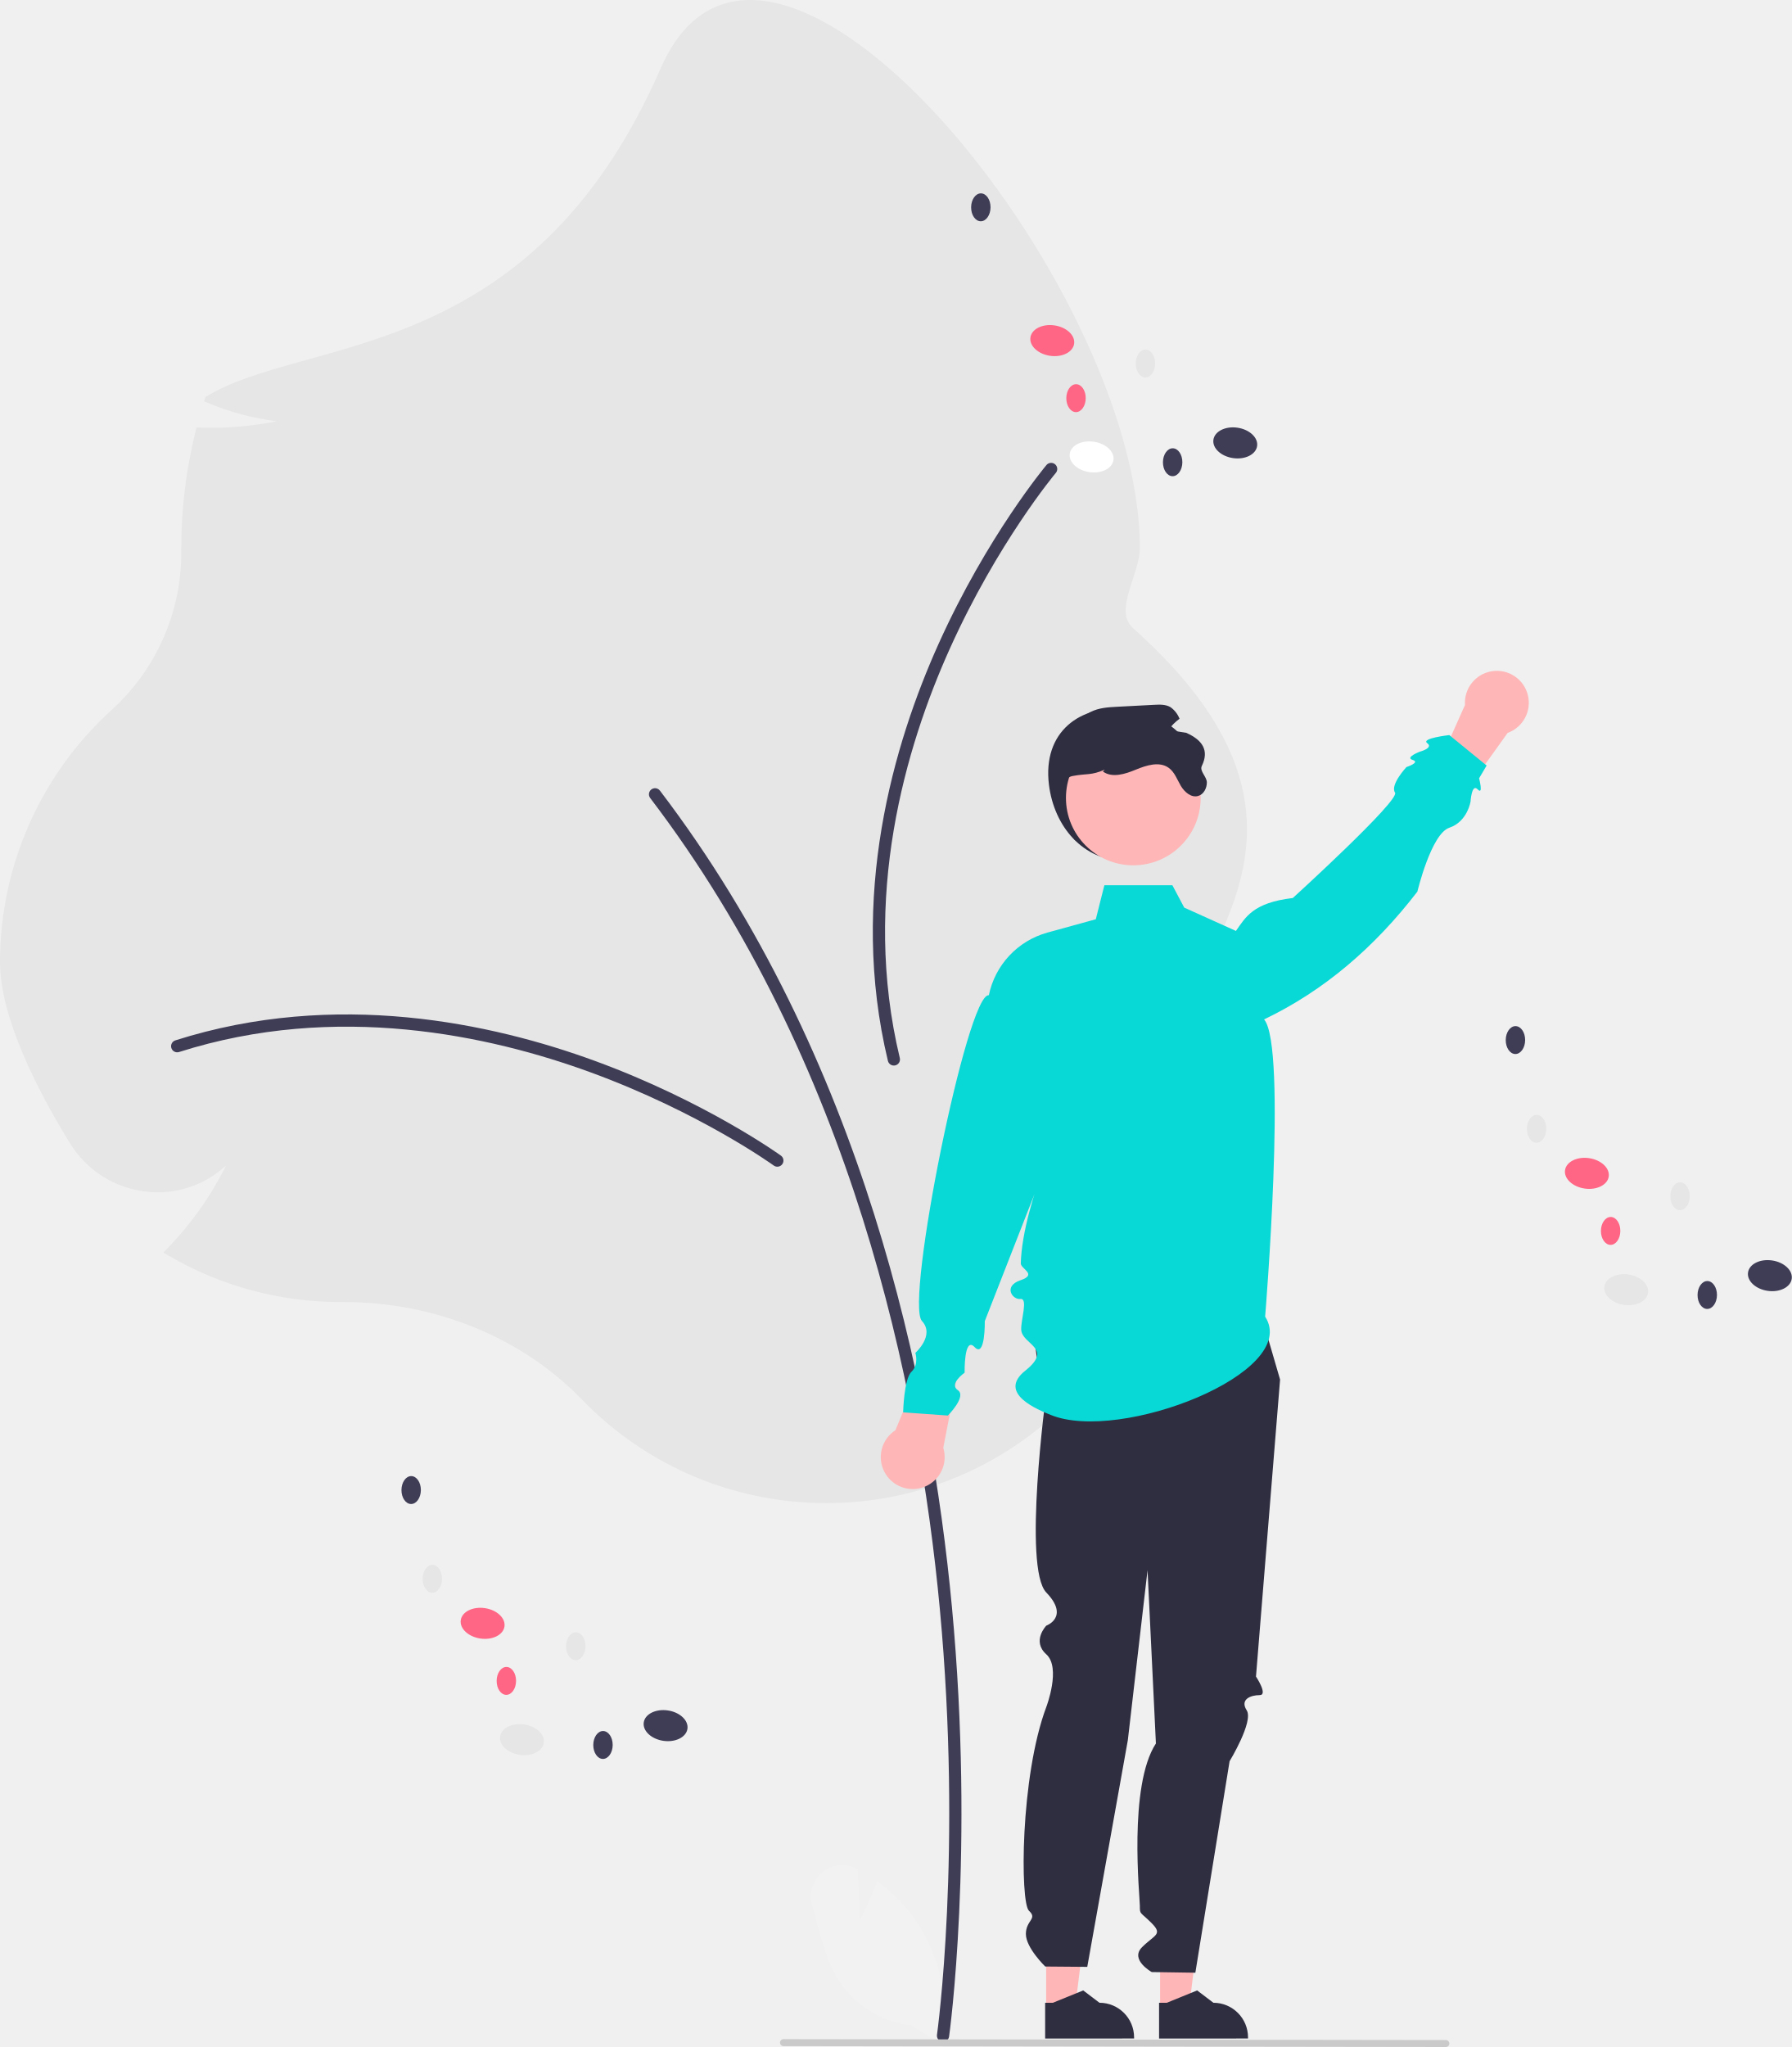
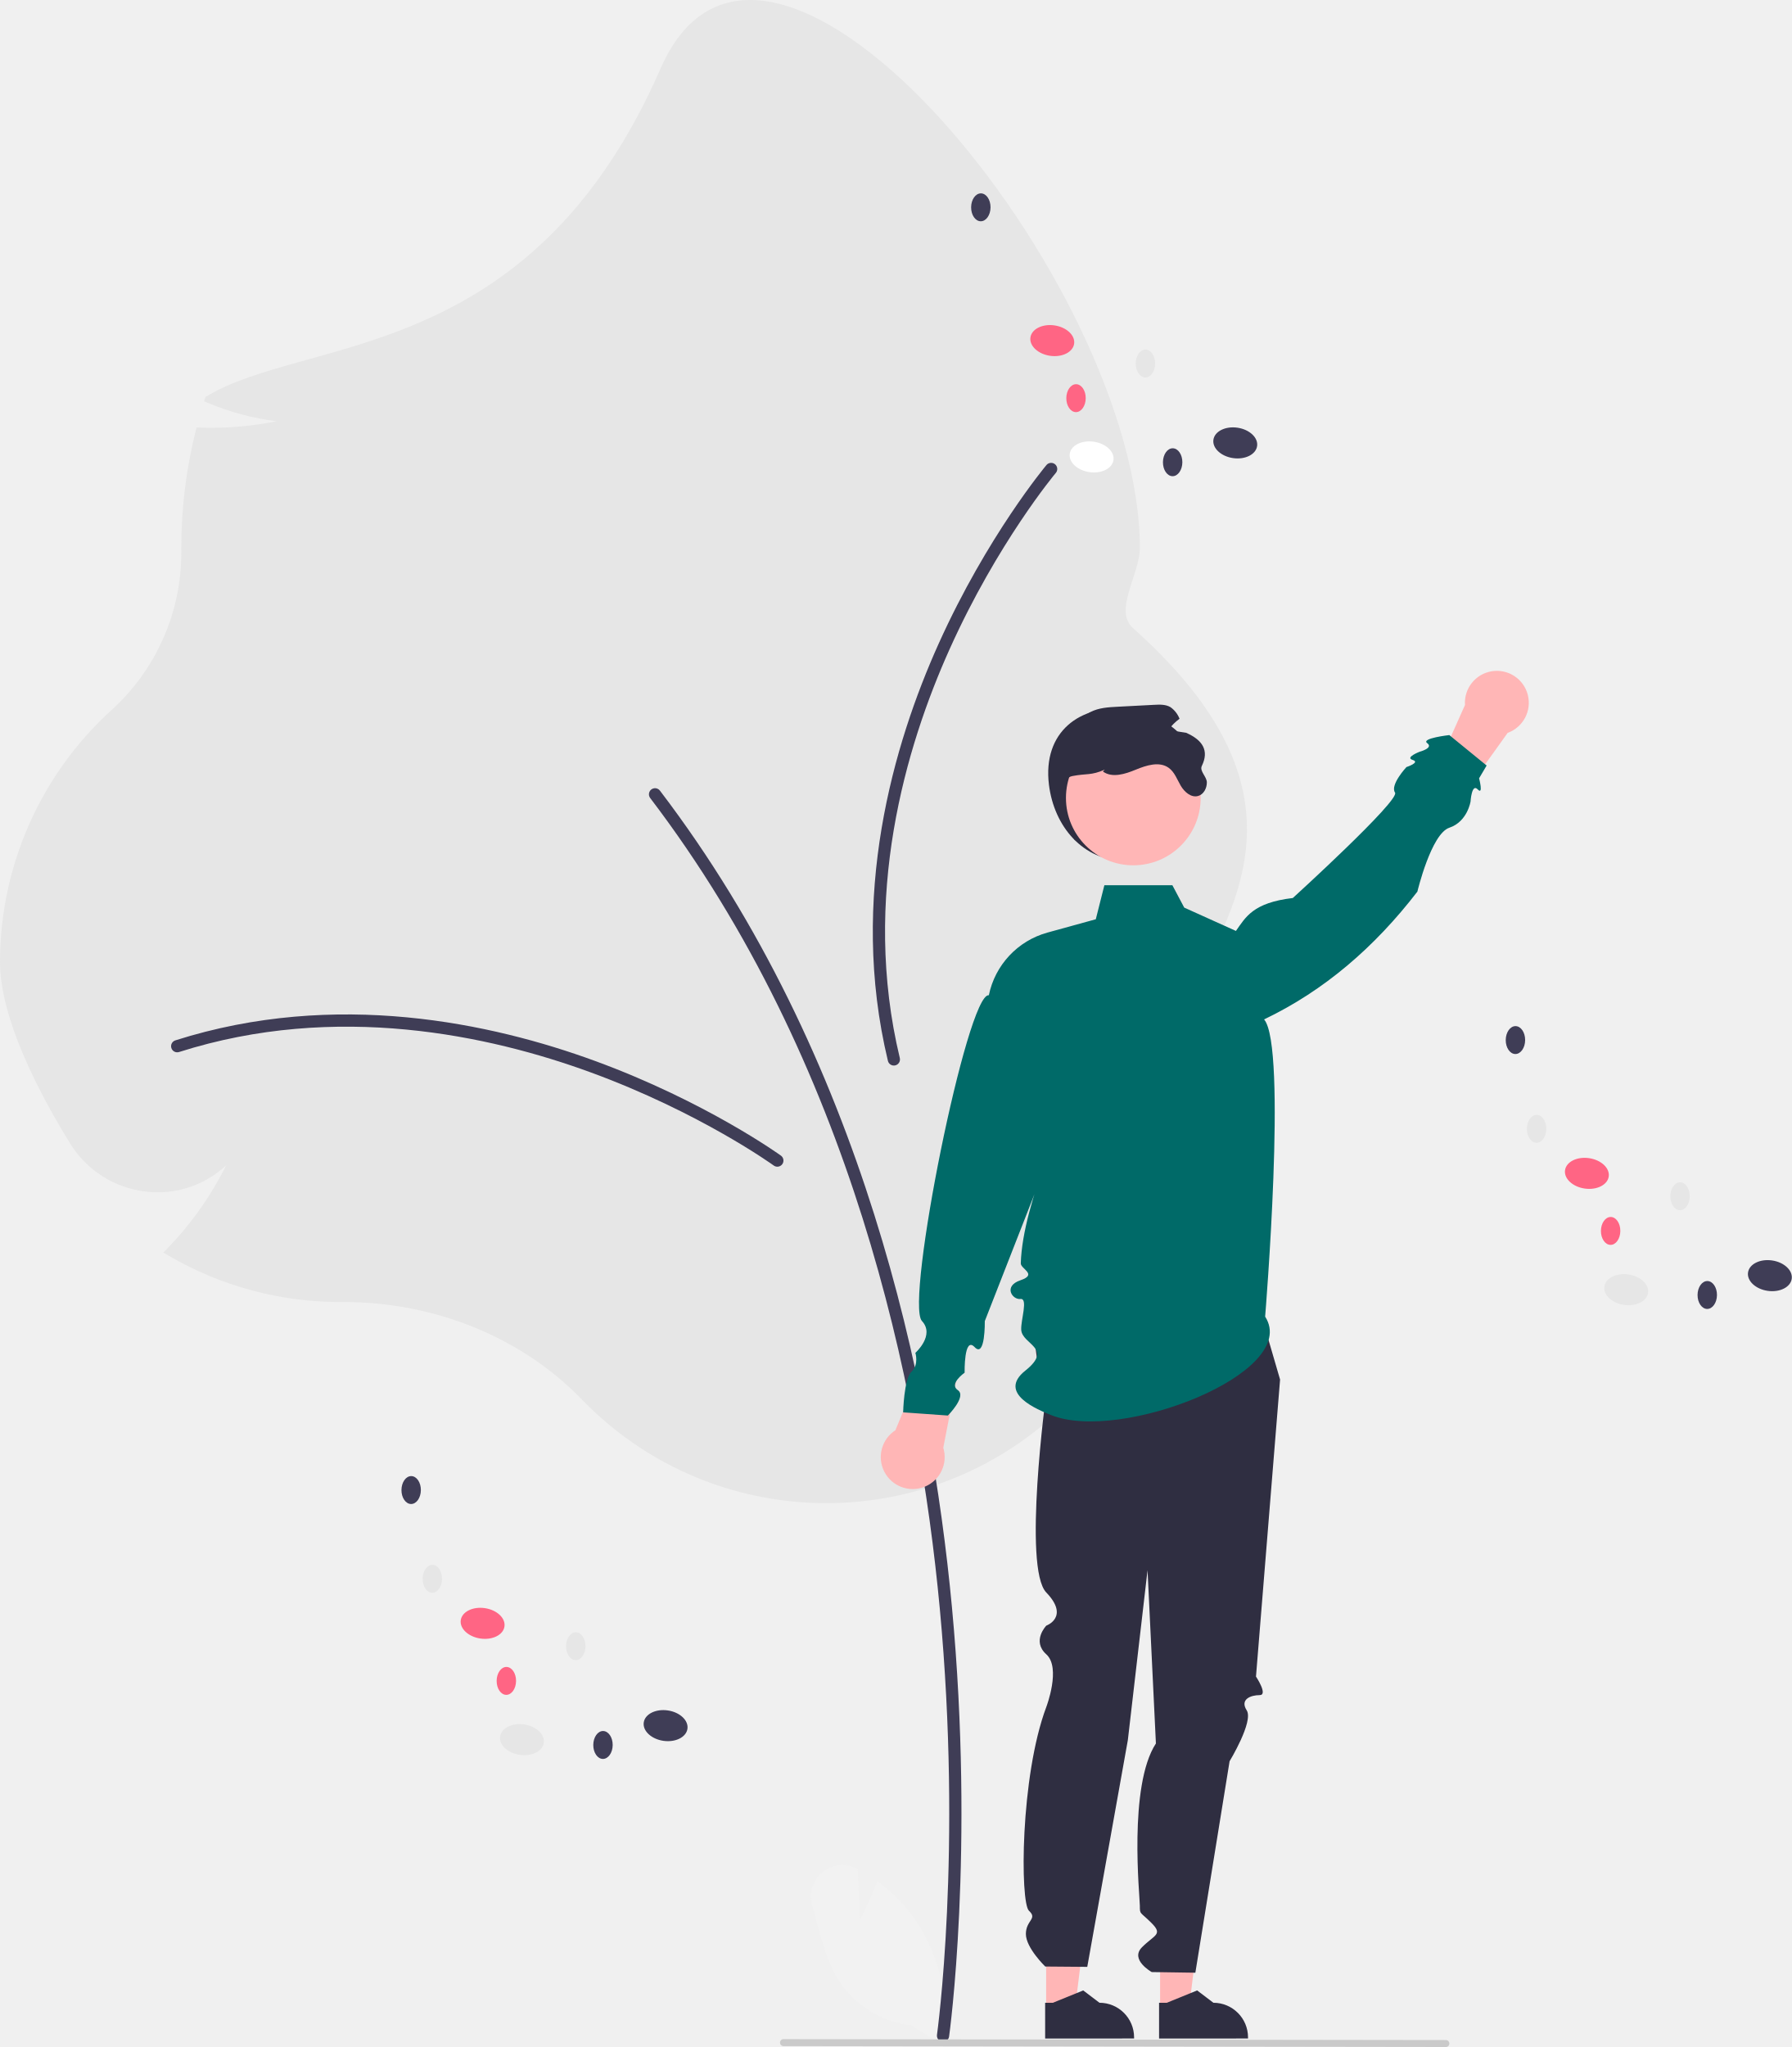
<svg xmlns="http://www.w3.org/2000/svg" data-name="Layer 1" width="613.353" height="700.561" viewBox="0 0 613.353 700.561">
  <path d="M587.667,756.931l-.782-17.576q-.122-.065-.244-.129c-8.376-4.395-17.976,3.561-15.3,12.634,2.517,8.537,4.208,17.74,8.816,25.212a34.144,34.144,0,0,0,25.038,15.779l10.642,6.516a57.215,57.215,0,0,0-12.06-46.364,55.267,55.267,0,0,0-10.157-9.438C591.072,750.285,587.667,756.931,587.667,756.931Z" transform="translate(-293.3236 -99.71938)" fill="#f2f2f2" />
  <path d="M492.391,578.564c-20.488-21.129-50.178-33.247-81.457-33.247l-1.207.003a116.315,116.315,0,0,1-58.635-15.835l-1.852-1.079,1.492-1.537a113.373,113.373,0,0,0,19.993-28.306,34.282,34.282,0,0,1-27.668,8.938,35.104,35.104,0,0,1-25.77-16.506c-10.932-17.738-23.964-42.907-23.964-62.08a116.669,116.669,0,0,1,38.063-86.091,72.651,72.651,0,0,0,24-54.171l-.006-1.453a164.774,164.774,0,0,1,4.891-39.873l.33-1.317,1.355.047a111.391,111.391,0,0,0,26.047-2.182,87.918,87.918,0,0,1-23.36-6.213l-1.458-.59.495-1.494C397.782,214.464,474.758,225.398,519.437,123.175,555.666,40.285,683.493,196.755,683.493,287.199c0,9.229-9.133,21.424-2.296,27.524,73.91,65.938,22.913,108.28,6.835,150.885-3.815,10.109,4.457,21.206,4.457,32.142,0,1.856-.047,3.771-.141,5.693l-.142,2.955-2.464-1.64a81.626,81.626,0,0,1-13.48-11.056,71.135,71.135,0,0,1-2.256,61.412c-7.746,14.619-15.239,25.085-22.272,31.105a116.29,116.29,0,0,1-159.343-7.656Z" transform="translate(-293.3236 -99.71938)" fill="#e6e6e6" />
  <path d="M616.132,798.499a2.093,2.093,0,0,0,2.07-1.798c.089-.625,8.8-63.454.977-146.956-7.225-77.116-30.429-188.191-99.939-279.415a2.094,2.094,0,1,0-3.33,2.538c68.91,90.436,91.926,200.696,99.101,277.267,7.778,83.016-.865,145.355-.953,145.975a2.095,2.095,0,0,0,2.075,2.389Z" transform="translate(-293.3236 -99.71938)" fill="#3f3d56" />
  <path d="M559.407,499.005a2.093,2.093,0,0,0,1.232-3.787c-.252-.183-25.681-18.506-63.697-32.425-35.143-12.866-88.582-24.53-143.597-7.02a2.093,2.093,0,1,0,1.27,3.989c53.888-17.15,106.359-5.679,140.888,6.963,37.473,13.72,62.427,31.7,62.675,31.88A2.085,2.085,0,0,0,559.407,499.005Z" transform="translate(-293.3236 -99.71938)" fill="#3f3d56" />
  <path d="M655.22,260.373a2.093,2.093,0,0,0-3.688-1.502c-.201.238-20.307,24.282-36.928,61.196-15.363,34.125-30.845,86.585-17.343,142.719a2.093,2.093,0,1,0,4.07-.979c-13.224-54.983,1.996-106.491,17.091-140.021,16.383-36.388,36.113-59.982,36.311-60.216A2.085,2.085,0,0,0,655.22,260.373Z" transform="translate(-293.3236 -99.71938)" fill="#3f3d56" />
  <path d="M652.386,368.317c1.766,14.25,11.641,26,26,26a26,26,0,0,0,26-26c0-14.359-11.702-24.672-26-26C663.216,340.908,650.119,350.021,652.386,368.317Z" transform="translate(-293.3236 -99.71938)" fill="#2f2e41" />
  <polygon points="397.105 687.328 407.006 687.327 411.716 649.137 397.103 649.138 397.105 687.328" fill="#ffb6b6" />
  <path d="M690.081,797.376l30.447-.001v-.385A11.851,11.851,0,0,0,708.677,785.139H708.676l-5.562-4.219-10.377,4.22-2.658 0Z" transform="translate(-293.3236 -99.71938)" fill="#2f2e41" />
  <polygon points="358.105 687.328 368.006 687.327 372.716 649.137 358.103 649.138 358.105 687.328" fill="#ffb6b6" />
  <path d="M651.081,797.376l30.447-.001v-.385A11.851,11.851,0,0,0,669.677,785.139H669.676l-5.562-4.219-10.377,4.22-2.658 0Z" transform="translate(-293.3236 -99.71938)" fill="#2f2e41" />
  <path d="M724.501,547.856l7,24L723.254,673.501s4.246,6.355,1.246,6.355-6.847,1.409-4.423,5.205-5.86,17.421-5.86,17.421l-11.717,72.374-14.929-.22s-7.59-4.228-3.33-8.504,7.26-4.276,3.26-8.276-4-2.795-4-5.898-4.008-41.016,5.496-55.559l-2.864-59.295-6.745,58.161-13.888,77.591-14.382-.118s-6.643-6.403-6.63-11.142,4.104-5.133,1.058-7.936-3.046-45.866,5.954-69.803c0,0,5.091-13.374-.012-17.957s-.006-9.827-.006-9.827,8.082-2.921-.007-11.339-.044-67.949-.044-67.949-8.843-24.031.113-33.48S724.501,547.856,724.501,547.856Z" transform="translate(-293.3236 -99.71938)" fill="#2f2e41" />
  <path d="M599.826,589.206l12.489-30.182,9.84,5.467-5.943,30.703a10.935,10.935,0,1,1-16.387-5.987Z" transform="translate(-293.3236 -99.71938)" fill="#ffb6b6" />
  <path d="M809.4,350.535l-19.003,26.568-8.345-7.554,12.745-28.558A10.935,10.935,0,1,1,809.4,350.535Z" transform="translate(-293.3236 -99.71938)" fill="#ffb6b6" />
-   <path d="M726.386,550.317c12.326,19.118-49.631,43.381-73.404,33.64-4.163-1.706-18.482-7.339-8.694-15.15s-1.135-8.91-1.393-13.994c-.173-3.399,2.459-10.856-.287-10.536s-5.96-4.381.021-6.404.064-3.868.117-5.788c.572-20.955,16.65-54.287,16.65-54.287l-28.971,74.057s.214,12.812-3.48,8.897-3.426,8.757-3.426,8.757-5.494,3.834-2.335,5.968-3.401,8.694-3.401,8.694l-15.307-1.093s.24-11.371,2.853-13.885,1.33-6.471,1.33-6.471,6.805-6.023,2.243-10.914c-5.867-6.29,15.524-112.53,22.906-111.478a28.12,28.12,0,0,1,20.08-21.452l16.532-4.552,2.936-11.647h23.279l4.055,7.653,17.698,7.987c3.334-4.704,5.825-9.66,19.475-11.267,0,0,36.783-33.467,34.987-36.08s3.906-8.731,3.906-8.731,4.87-1.594,2.122-2.445,2.446-2.818,2.446-2.818,4.81-1.264,2.542-2.928,7.571-2.758,7.571-2.758l12.767,10.417-2.58,4.375s1.573,5.958-.48,3.783-2.44,4.137-2.44,4.137-1.049,6.912-7.267,8.994S778.502,404.863,778.502,404.863c-14.665,19.067-31.971,33.941-52.48,43.733C734.015,457.771,726.386,550.317,726.386,550.317Z" transform="translate(-293.3236 -99.71938)" fill="#08d9d6" />
+   <path d="M726.386,550.317c12.326,19.118-49.631,43.381-73.404,33.64-4.163-1.706-18.482-7.339-8.694-15.15s-1.135-8.91-1.393-13.994c-.173-3.399,2.459-10.856-.287-10.536s-5.96-4.381.021-6.404.064-3.868.117-5.788c.572-20.955,16.65-54.287,16.65-54.287l-28.971,74.057s.214,12.812-3.48,8.897-3.426,8.757-3.426,8.757-5.494,3.834-2.335,5.968-3.401,8.694-3.401,8.694l-15.307-1.093s.24-11.371,2.853-13.885,1.33-6.471,1.33-6.471,6.805-6.023,2.243-10.914c-5.867-6.29,15.524-112.53,22.906-111.478a28.12,28.12,0,0,1,20.08-21.452l16.532-4.552,2.936-11.647h23.279l4.055,7.653,17.698,7.987c3.334-4.704,5.825-9.66,19.475-11.267,0,0,36.783-33.467,34.987-36.08s3.906-8.731,3.906-8.731,4.87-1.594,2.122-2.445,2.446-2.818,2.446-2.818,4.81-1.264,2.542-2.928,7.571-2.758,7.571-2.758l12.767,10.417-2.58,4.375s1.573,5.958-.48,3.783-2.44,4.137-2.44,4.137-1.049,6.912-7.267,8.994S778.502,404.863,778.502,404.863c-14.665,19.067-31.971,33.941-52.48,43.733C734.015,457.771,726.386,550.317,726.386,550.317Z" transform="translate(-293.3236 -99.71938)" fill="#006a68" />
  <circle cx="387.937" cy="273.086" r="23.056" fill="#ffb6b6" />
  <path d="M657.386,375.317c.73,5.01,5,12,4,12s-8.11-20.653-1-22c5.157-.977,6.31-.12,11.13-2.21l-.68.64c3.19,2.32,7.63.89,11.27-.62,3.65-1.5,8.08-2.93,11.28-.62,2.01,1.45,2.86,3.97,4.11,6.11,1.25,2.15,3.56,4.18,5.94,3.52,1.91-.53,3.01-2.67,3-4.65s-2.588-3.864-1.72-5.64c2.573-5.264.259-8.853-5.35-11.33q-3.06-.465-6.12-.95a17.358,17.358,0,0,1,3.84-3.86,8.774,8.774,0,0,0-3.1-3.97c-1.63-.97-3.65-.9-5.54-.8q-6.33.33-12.65.66c-3.12.16-6.35.35-9.14,1.78-3.48,1.79-5.76,5.28-7.42,8.83C655.516,360.187,656.106,366.607,657.386,375.317Z" transform="translate(-293.3236 -99.71938)" fill="#2f2e41" />
  <path d="M561.476,799.973l226.75.307a1.191,1.191,0,1,0,0-2.381l-226.75-.307a1.191,1.191,0,0,0,0,2.381Z" transform="translate(-293.3236 -99.71938)" fill="#cacaca" />
  <ellipse cx="471.988" cy="695.094" rx="5.257" ry="7.557" transform="translate(-577.1442 962.365) rotate(-81.72174)" fill="#e6e6e6" />
  <ellipse cx="521.16" cy="690.296" rx="5.257" ry="7.557" transform="translate(-530.3043 1006.917) rotate(-81.72174)" fill="#3f3d56" />
  <ellipse cx="458.524" cy="655.286" rx="5.257" ry="7.557" transform="translate(-549.2768 914.9641) rotate(-81.72174)" fill="#ff6584" />
  <ellipse cx="441.313" cy="640.043" rx="4.776" ry="3.322" transform="translate(-495.3721 976.7843) rotate(-89.56675)" fill="#e6e6e6" />
  <ellipse cx="434.067" cy="609.671" rx="4.776" ry="3.322" transform="translate(-472.1923 939.3968) rotate(-89.56675)" fill="#3f3d56" />
  <ellipse cx="490.412" cy="663.123" rx="4.776" ry="3.322" transform="translate(-469.7236 1048.788) rotate(-89.56675)" fill="#e6e6e6" />
  <ellipse cx="466.651" cy="674.987" rx="4.776" ry="3.322" transform="translate(-505.1694 1036.801) rotate(-89.56675)" fill="#ff6584" />
  <ellipse cx="499.728" cy="696.915" rx="4.776" ry="3.322" transform="translate(-494.2694 1091.639) rotate(-89.56675)" fill="#3f3d56" />
  <ellipse cx="849.988" cy="541.094" rx="5.257" ry="7.557" transform="translate(-101.1735 1204.599) rotate(-81.72174)" fill="#e6e6e6" />
  <ellipse cx="899.16" cy="536.296" rx="5.257" ry="7.557" transform="translate(-54.33364 1249.151) rotate(-81.72174)" fill="#3f3d56" />
  <ellipse cx="836.524" cy="501.286" rx="5.257" ry="7.557" transform="matrix(0.14398, -0.98958, 0.98958, 0.14398, -73.30606, 1157.199)" fill="#ff6584" />
  <ellipse cx="819.313" cy="486.043" rx="4.776" ry="3.322" transform="translate(33.76519 1201.938) rotate(-89.56675)" fill="#e6e6e6" />
  <ellipse cx="812.067" cy="455.671" rx="4.776" ry="3.322" transform="translate(56.94499 1164.55) rotate(-89.56675)" fill="#3f3d56" />
  <ellipse cx="868.412" cy="509.123" rx="4.776" ry="3.322" transform="translate(59.41371 1273.942) rotate(-89.56675)" fill="#e6e6e6" />
  <ellipse cx="844.651" cy="520.987" rx="4.776" ry="3.322" transform="translate(23.96793 1261.955) rotate(-89.56675)" fill="#ff6584" />
  <ellipse cx="877.728" cy="542.915" rx="4.776" ry="3.322" transform="translate(34.86796 1316.793) rotate(-89.56675)" fill="#3f3d56" />
  <ellipse cx="666.988" cy="256.094" rx="5.257" ry="7.557" transform="translate(24.20544 779.5407) rotate(-81.72174)" fill="#fff" />
  <ellipse cx="716.16" cy="251.296" rx="5.257" ry="7.557" transform="translate(71.04527 824.0926) rotate(-81.72174)" fill="#3f3d56" />
  <ellipse cx="653.524" cy="216.286" rx="5.257" ry="7.557" transform="translate(52.07285 732.1398) rotate(-81.72174)" fill="#ff6584" />
  <ellipse cx="636.313" cy="201.043" rx="4.776" ry="3.322" transform="translate(137.1408 736.0982) rotate(-89.56675)" fill="#e6e6e6" />
  <ellipse cx="629.067" cy="170.671" rx="4.776" ry="3.322" transform="translate(160.3206 698.7107) rotate(-89.56675)" fill="#3f3d56" />
  <ellipse cx="685.412" cy="224.123" rx="4.776" ry="3.322" transform="translate(162.7893 808.102) rotate(-89.56675)" fill="#e6e6e6" />
  <ellipse cx="661.651" cy="235.987" rx="4.776" ry="3.322" transform="translate(127.3435 796.1152) rotate(-89.56675)" fill="#ff6584" />
  <ellipse cx="694.728" cy="257.915" rx="4.776" ry="3.322" transform="translate(138.2436 850.9534) rotate(-89.56675)" fill="#3f3d56" />
</svg>
